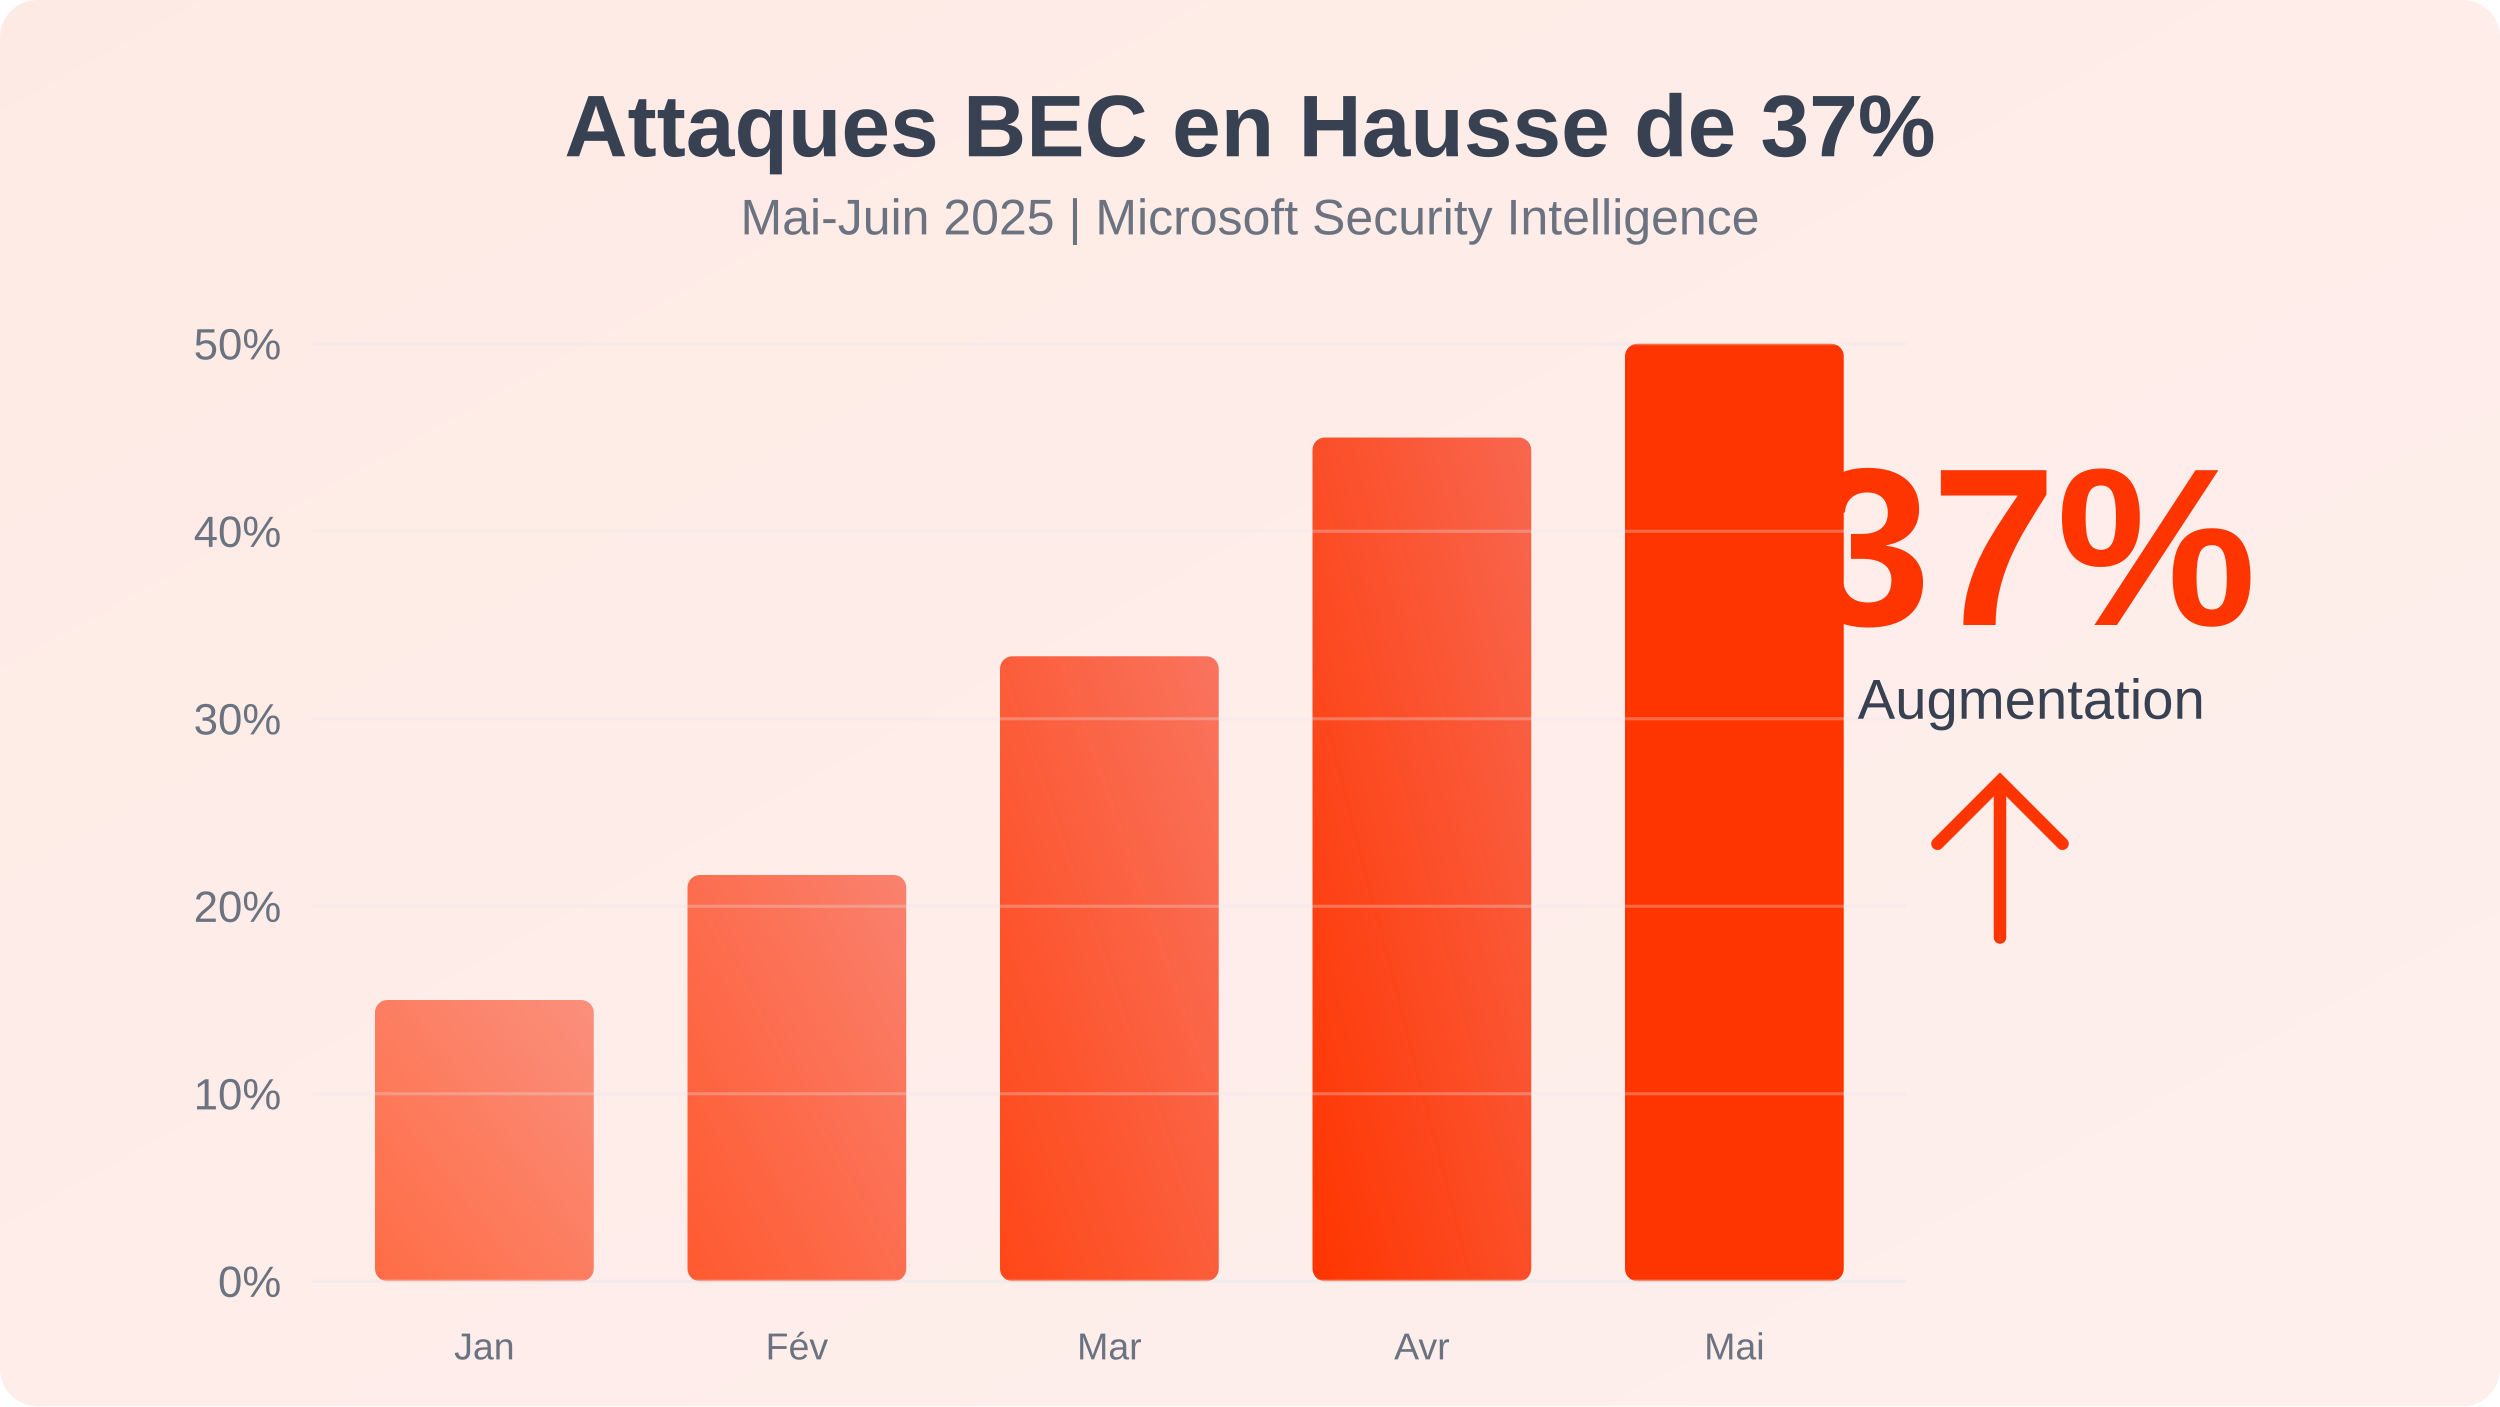
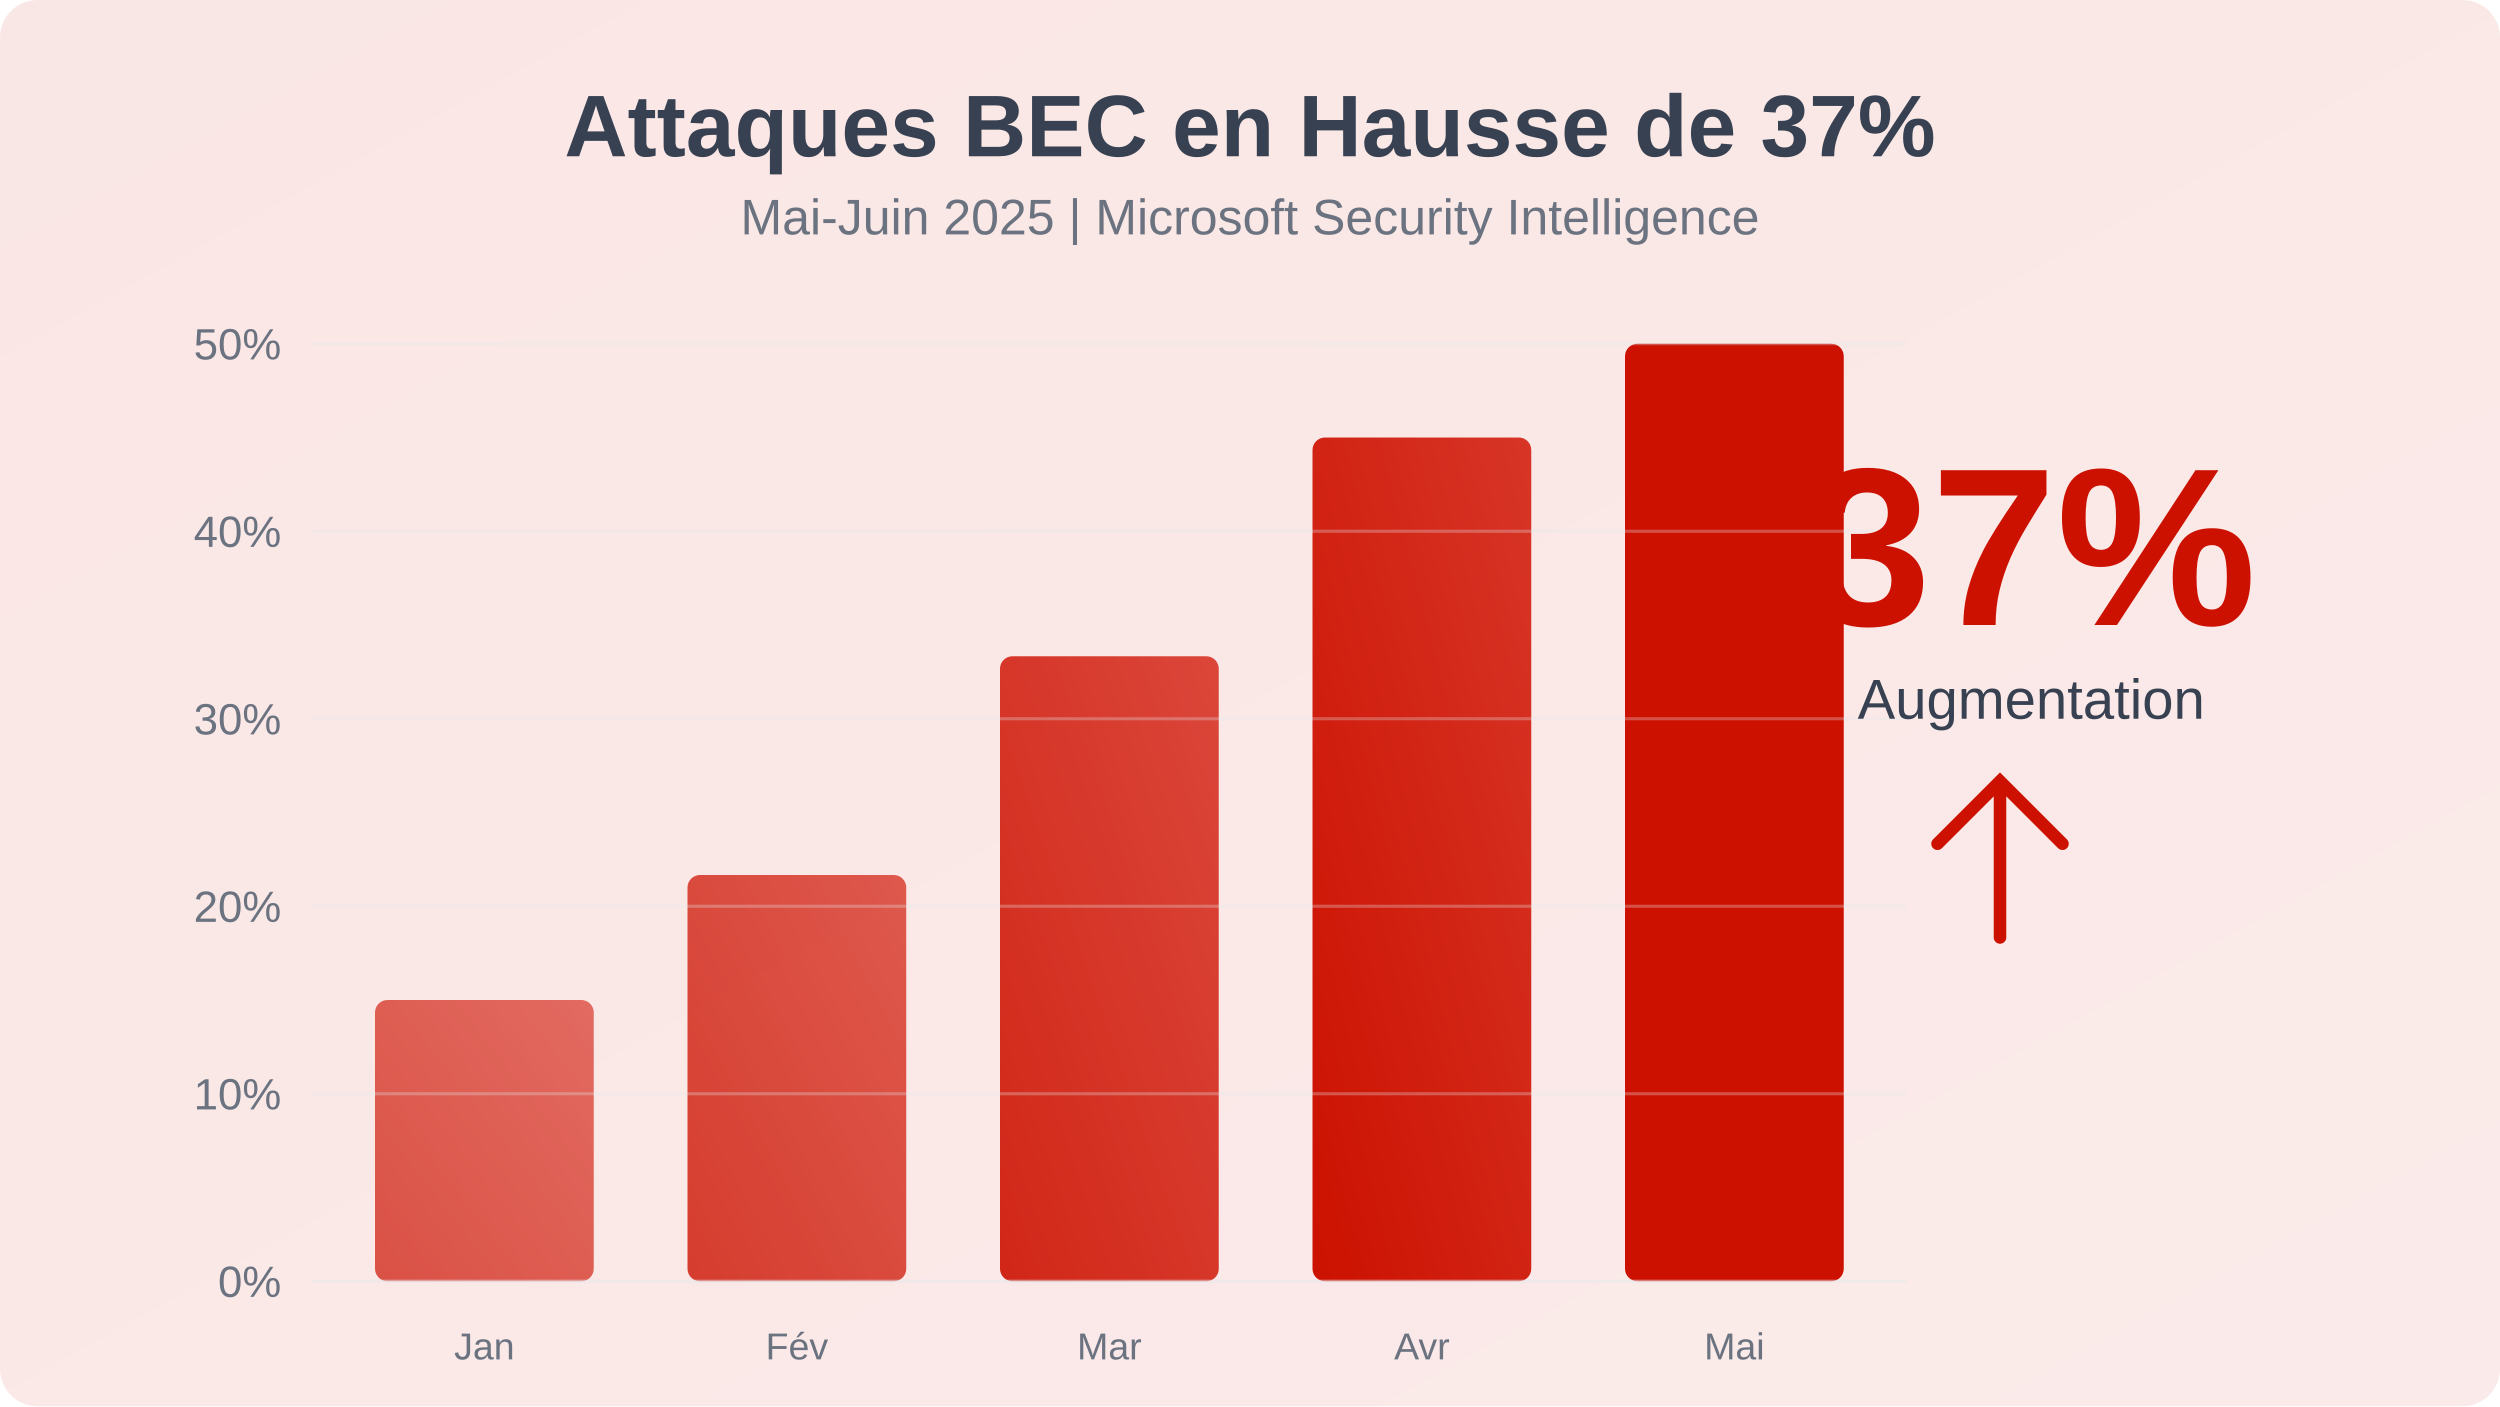
<svg xmlns="http://www.w3.org/2000/svg" width="800" height="450" viewBox="0 0 800 450" preserveAspectRatio="xMidYMid slice">
  <defs>
    <linearGradient id="bg" x1="0%" y1="0%" x2="100%" y2="100%">
-       <stop offset="0%" style="stop-color:#FF3500;stop-opacity:0.1" />
-       <stop offset="100%" style="stop-color:#F8674F;stop-opacity:0.1" />
+       <stop offset="0%" style="stop-color:#CC1100;stop-opacity:0.1" />
+       <stop offset="100%" style="stop-color:#D73527;stop-opacity:0.1" />
    </linearGradient>
    <linearGradient id="chartGrad" x1="0%" y1="100%" x2="100%" y2="0%">
-       <stop offset="0%" style="stop-color:#FF3500" />
-       <stop offset="100%" style="stop-color:#F8674F" />
+       <stop offset="0%" style="stop-color:#CC1100" />
+       <stop offset="100%" style="stop-color:#D73527" />
    </linearGradient>
  </defs>
  <rect width="800" height="450" fill="url(#bg)" rx="12" />
  <rect x="120" y="320" width="70" height="90" fill="url(#chartGrad)" opacity="0.7" rx="4" />
  <rect x="220" y="280" width="70" height="130" fill="url(#chartGrad)" opacity="0.8" rx="4" />
  <rect x="320" y="210" width="70" height="200" fill="url(#chartGrad)" opacity="0.9" rx="4" />
  <rect x="420" y="140" width="70" height="270" fill="url(#chartGrad)" rx="4" />
-   <rect x="520" y="110" width="70" height="300" fill="#FF3500" rx="4" />
+   <rect x="520" y="110" width="70" height="300" fill="#CC1100" rx="4" />
  <line x1="100" y1="410" x2="610" y2="410" stroke="#E5E7EB" stroke-width="1" opacity="0.5" />
  <line x1="100" y1="350" x2="610" y2="350" stroke="#E5E7EB" stroke-width="1" opacity="0.3" />
  <line x1="100" y1="290" x2="610" y2="290" stroke="#E5E7EB" stroke-width="1" opacity="0.3" />
  <line x1="100" y1="230" x2="610" y2="230" stroke="#E5E7EB" stroke-width="1" opacity="0.3" />
  <line x1="100" y1="170" x2="610" y2="170" stroke="#E5E7EB" stroke-width="1" opacity="0.3" />
  <line x1="100" y1="110" x2="610" y2="110" stroke="#E5E7EB" stroke-width="1" opacity="0.3" />
  <text x="90" y="415" text-anchor="end" fill="#6B7280" font-family="Arial, sans-serif" font-size="14">0%</text>
  <text x="90" y="355" text-anchor="end" fill="#6B7280" font-family="Arial, sans-serif" font-size="14">10%</text>
  <text x="90" y="295" text-anchor="end" fill="#6B7280" font-family="Arial, sans-serif" font-size="14">20%</text>
  <text x="90" y="235" text-anchor="end" fill="#6B7280" font-family="Arial, sans-serif" font-size="14">30%</text>
  <text x="90" y="175" text-anchor="end" fill="#6B7280" font-family="Arial, sans-serif" font-size="14">40%</text>
  <text x="90" y="115" text-anchor="end" fill="#6B7280" font-family="Arial, sans-serif" font-size="14">50%</text>
  <text x="155" y="435" text-anchor="middle" fill="#6B7280" font-family="Arial, sans-serif" font-size="12">Jan</text>
  <text x="255" y="435" text-anchor="middle" fill="#6B7280" font-family="Arial, sans-serif" font-size="12">Fév</text>
  <text x="355" y="435" text-anchor="middle" fill="#6B7280" font-family="Arial, sans-serif" font-size="12">Mar</text>
  <text x="455" y="435" text-anchor="middle" fill="#6B7280" font-family="Arial, sans-serif" font-size="12">Avr</text>
  <text x="555" y="435" text-anchor="middle" fill="#6B7280" font-family="Arial, sans-serif" font-size="12">Mai</text>
  <text x="400" y="50" text-anchor="middle" fill="#374151" font-family="Arial, sans-serif" font-size="28" font-weight="bold">Attaques BEC en Hausse de 37%</text>
  <text x="400" y="75" text-anchor="middle" fill="#6B7280" font-family="Arial, sans-serif" font-size="16">Mai-Juin 2025 | Microsoft Security Intelligence</text>
-   <text x="650" y="200" text-anchor="middle" fill="#FF3500" font-family="Arial, sans-serif" font-size="72" font-weight="bold">37%</text>
+   <text x="650" y="200" text-anchor="middle" fill="#CC1100" font-family="Arial, sans-serif" font-size="72" font-weight="bold">37%</text>
  <text x="650" y="230" text-anchor="middle" fill="#374151" font-family="Arial, sans-serif" font-size="18">Augmentation</text>
-   <path d="M620 270 L640 250 L660 270 M640 250 L640 300" stroke="#FF3500" stroke-width="4" fill="none" stroke-linecap="round" />
+   <path d="M620 270 L640 250 L660 270 M640 250 L640 300" stroke="#CC1100" stroke-width="4" fill="none" stroke-linecap="round" />
</svg>
